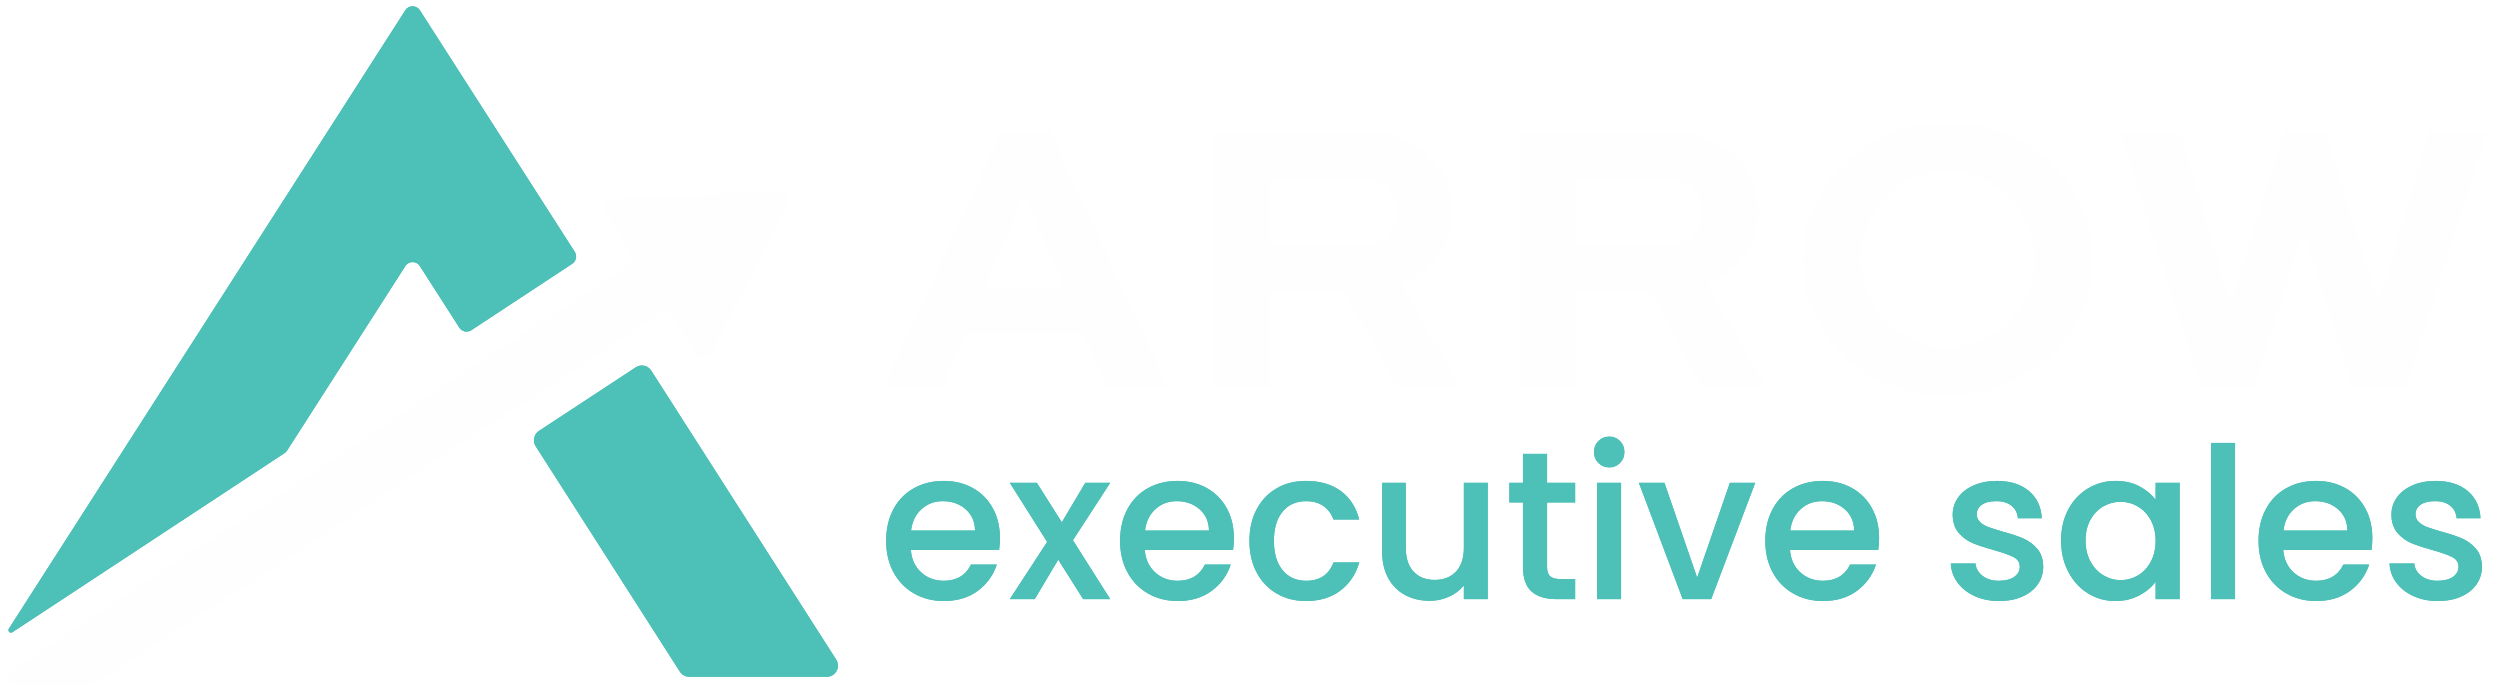
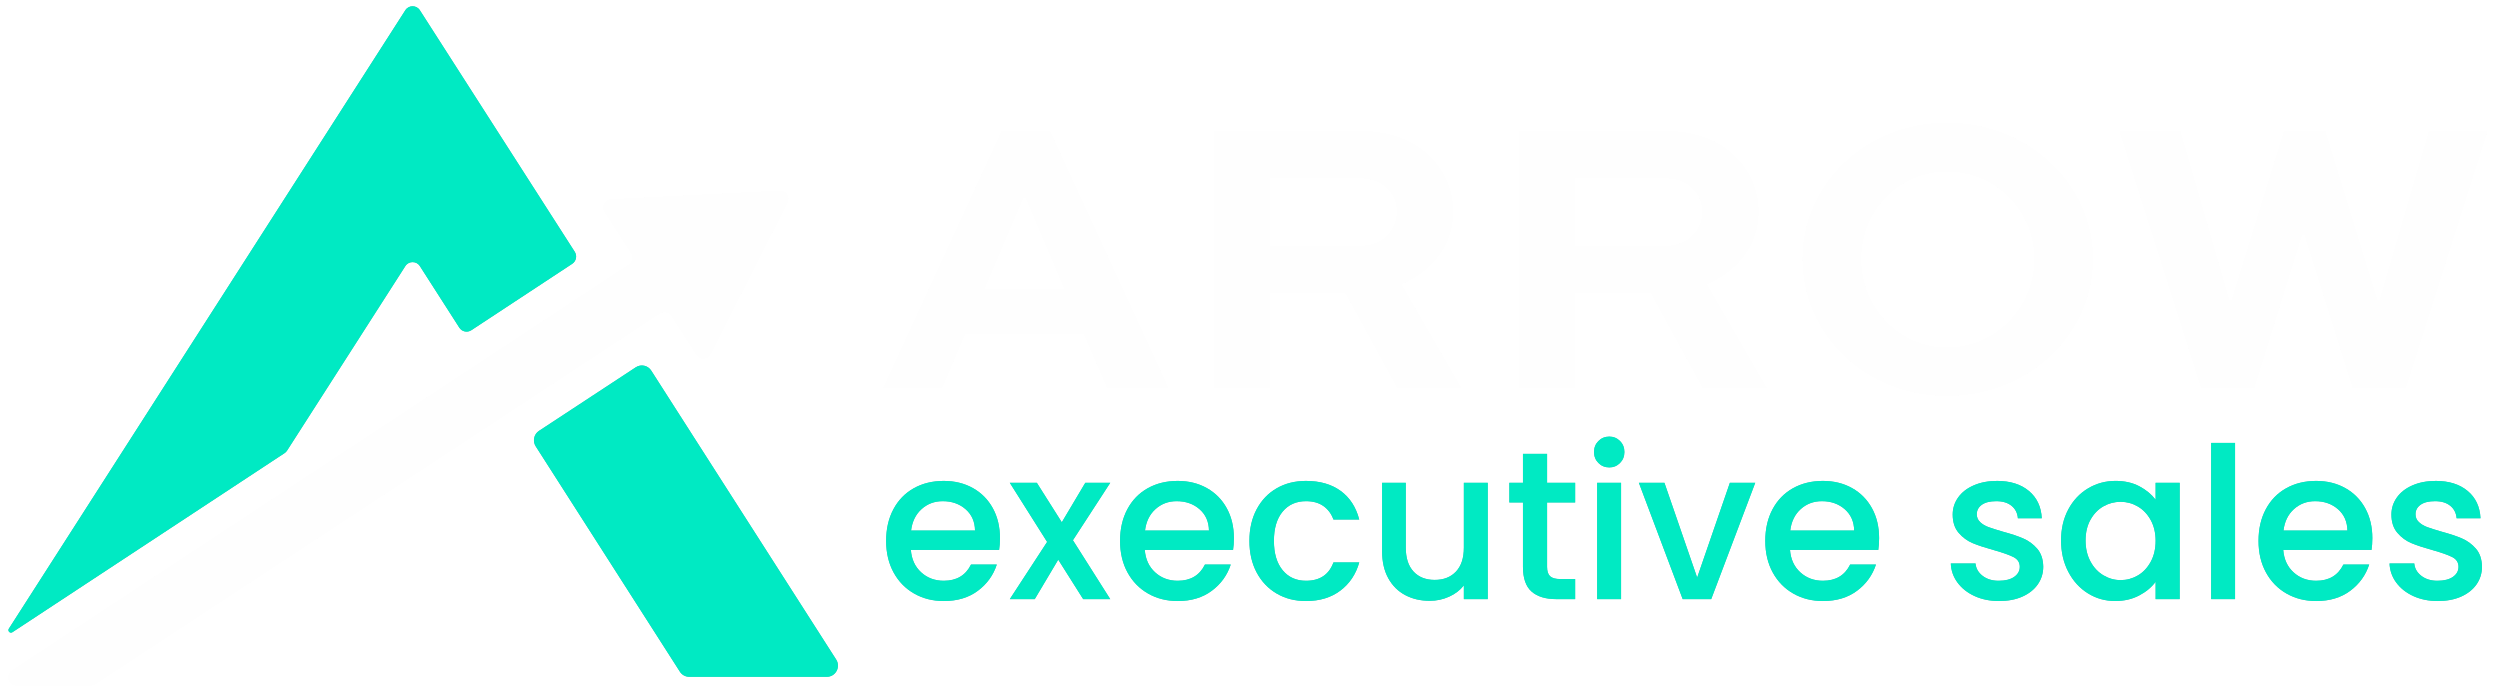
<svg xmlns="http://www.w3.org/2000/svg" width="158px" height="44px" viewBox="0 0 158 44" version="1.1">
  <g id="Page-1" stroke="none" stroke-width="1" fill="none" fill-rule="evenodd">
    <g id="Artboard" transform="translate(-976, -185)">
      <g id="logo-light" transform="translate(976.5143, 185.3945)">
        <path d="M17.47,28.243 C17.534,28.201 17.588,28.145 17.629,28.081 L22.196,20.958 L25.103,16.422 C25.319,16.087 25.806,16.087 26.021,16.422 L28.515,20.313 C28.679,20.57 29.019,20.642 29.273,20.475 L35.649,16.279 C35.901,16.113 35.973,15.775 35.81,15.52 L26.021,0.252 C25.806,-0.084 25.319,-0.084 25.103,0.252 L11.829,20.958 L0.045,39.339 C-0.049,39.486 0.122,39.659 0.268,39.563 L17.47,28.243 Z" id="Fill-2" fill="#4DC0B7" />
        <path d="M39.669,22.818 L33.55,26.836 C33.226,27.049 33.134,27.485 33.343,27.812 L42.455,42.056 C42.584,42.258 42.807,42.38 43.045,42.38 L51.741,42.38 C52.297,42.38 52.633,41.761 52.332,41.29 L40.643,23.027 C40.433,22.698 39.995,22.604 39.669,22.818" id="Fill-4" fill="#4DC0B7" />
        <path d="M43.437,11.92 L38.098,12.193 C37.697,12.213 37.468,12.664 37.686,13.003 L39.355,15.601 C39.512,15.844 39.443,16.169 39.202,16.327 L0.238,41.969 C-0.197,42.256 0.004,42.936 0.523,42.936 L5.238,42.936 C5.339,42.936 5.438,42.906 5.523,42.85 L41.189,19.426 C41.43,19.266 41.755,19.336 41.912,19.58 L43.494,22.042 C43.713,22.382 44.215,22.356 44.397,21.996 L46.832,17.204 L49.267,12.412 C49.45,12.052 49.176,11.627 48.775,11.647 L43.437,11.92 Z" id="Fill-6" fill="#FEFEFE" />
        <path d="M61.107,33.134 C61.098,32.574 60.899,32.125 60.511,31.787 C60.122,31.449 59.641,31.28 59.067,31.28 C58.545,31.28 58.099,31.447 57.729,31.78 C57.357,32.114 57.137,32.566 57.066,33.134 L61.107,33.134 Z M62.63,34.362 L57.053,34.362 C57.097,34.949 57.313,35.42 57.702,35.776 C58.09,36.132 58.568,36.31 59.133,36.31 C59.945,36.31 60.519,35.967 60.855,35.283 L62.484,35.283 C62.264,35.958 61.864,36.512 61.286,36.943 C60.707,37.375 59.99,37.591 59.133,37.591 C58.435,37.591 57.811,37.432 57.258,37.117 C56.706,36.801 56.273,36.356 55.96,35.783 C55.647,35.209 55.489,34.545 55.489,33.788 C55.489,33.032 55.642,32.367 55.947,31.794 C56.252,31.22 56.68,30.778 57.231,30.466 C57.784,30.155 58.417,30 59.133,30 C59.822,30 60.436,30.151 60.975,30.453 C61.513,30.755 61.933,31.18 62.233,31.727 C62.533,32.274 62.683,32.904 62.683,33.615 C62.683,33.891 62.666,34.14 62.63,34.362 L62.63,34.362 Z" id="Fill-8" fill="#4DC0B7" />
        <polygon id="Fill-10" fill="#4DC0B7" points="67.294 33.748 69.652 37.47 67.942 37.47 66.366 34.976 64.882 37.47 63.306 37.47 65.664 33.855 63.306 30.12 65.015 30.12 66.592 32.614 68.075 30.12 69.652 30.12" />
        <path d="M75.892,33.134 C75.882,32.574 75.684,32.125 75.296,31.787 C74.907,31.449 74.425,31.28 73.851,31.28 C73.33,31.28 72.884,31.447 72.514,31.78 C72.142,32.114 71.921,32.566 71.851,33.134 L75.892,33.134 Z M77.415,34.362 L71.837,34.362 C71.882,34.949 72.098,35.42 72.487,35.776 C72.875,36.132 73.353,36.31 73.918,36.31 C74.73,36.31 75.304,35.967 75.639,35.283 L77.269,35.283 C77.048,35.958 76.649,36.512 76.07,36.943 C75.492,37.375 74.774,37.591 73.918,37.591 C73.22,37.591 72.595,37.432 72.043,37.117 C71.491,36.801 71.058,36.356 70.745,35.783 C70.431,35.209 70.274,34.545 70.274,33.788 C70.274,33.032 70.427,32.367 70.732,31.794 C71.037,31.22 71.464,30.778 72.016,30.466 C72.569,30.155 73.202,30 73.918,30 C74.606,30 75.221,30.151 75.759,30.453 C76.298,30.755 76.718,31.18 77.018,31.727 C77.318,32.274 77.468,32.904 77.468,33.615 C77.468,33.891 77.45,34.14 77.415,34.362 L77.415,34.362 Z" id="Fill-12" fill="#4DC0B7" />
        <path d="M78.905,31.794 C79.21,31.22 79.632,30.778 80.171,30.466 C80.709,30.155 81.327,30 82.025,30 C82.908,30 83.64,30.211 84.218,30.633 C84.796,31.056 85.187,31.659 85.39,32.441 L83.76,32.441 C83.628,32.076 83.416,31.792 83.125,31.587 C82.834,31.382 82.467,31.28 82.025,31.28 C81.407,31.28 80.914,31.5 80.548,31.94 C80.181,32.381 79.998,32.997 79.998,33.788 C79.998,34.58 80.181,35.198 80.548,35.643 C80.914,36.087 81.407,36.31 82.025,36.31 C82.9,36.31 83.478,35.923 83.76,35.149 L85.39,35.149 C85.178,35.897 84.781,36.49 84.198,36.93 C83.615,37.371 82.891,37.591 82.025,37.591 C81.327,37.591 80.709,37.433 80.171,37.117 C79.632,36.801 79.21,36.357 78.905,35.783 C78.6,35.209 78.448,34.545 78.448,33.788 C78.448,33.032 78.6,32.368 78.905,31.794" id="Fill-14" fill="#4DC0B7" />
        <path d="M93.512,30.12 L93.512,37.471 L92.001,37.471 L92.001,36.603 C91.763,36.906 91.452,37.143 91.067,37.317 C90.683,37.491 90.274,37.577 89.842,37.577 C89.267,37.577 88.753,37.457 88.298,37.217 C87.844,36.977 87.485,36.621 87.225,36.149 C86.965,35.679 86.834,35.109 86.834,34.442 L86.834,30.12 L88.331,30.12 L88.331,34.215 C88.331,34.874 88.495,35.378 88.822,35.729 C89.149,36.081 89.594,36.256 90.16,36.256 C90.725,36.256 91.173,36.081 91.504,35.729 C91.836,35.378 92.001,34.874 92.001,34.215 L92.001,30.12 L93.512,30.12 Z" id="Fill-16" fill="#4DC0B7" />
        <path d="M97.261,31.36 L97.261,35.429 C97.261,35.705 97.324,35.903 97.452,36.023 C97.581,36.143 97.799,36.203 98.109,36.203 L99.036,36.203 L99.036,37.47 L97.844,37.47 C97.164,37.47 96.642,37.31 96.28,36.99 C95.918,36.669 95.737,36.15 95.737,35.429 L95.737,31.36 L94.876,31.36 L94.876,30.119 L95.737,30.119 L95.737,28.292 L97.261,28.292 L97.261,30.119 L99.036,30.119 L99.036,31.36 L97.261,31.36 Z" id="Fill-18" fill="#4DC0B7" />
        <path d="M100.426,37.47 L101.937,37.47 L101.937,30.119 L100.426,30.119 L100.426,37.47 Z M100.506,28.866 C100.321,28.679 100.228,28.448 100.228,28.172 C100.228,27.896 100.321,27.665 100.506,27.478 C100.691,27.292 100.921,27.198 101.195,27.198 C101.46,27.198 101.686,27.292 101.87,27.478 C102.056,27.665 102.149,27.896 102.149,28.172 C102.149,28.448 102.056,28.679 101.87,28.866 C101.686,29.052 101.46,29.146 101.195,29.146 C100.921,29.146 100.691,29.052 100.506,28.866 L100.506,28.866 Z" id="Fill-20" fill="#4DC0B7" />
        <polygon id="Fill-22" fill="#4DC0B7" points="106.746 36.11 108.813 30.12 110.416 30.12 107.634 37.471 105.832 37.471 103.063 30.12 104.679 30.12" />
        <path d="M116.669,33.134 C116.66,32.574 116.461,32.125 116.073,31.787 C115.684,31.449 115.203,31.28 114.629,31.28 C114.107,31.28 113.662,31.447 113.291,31.78 C112.92,32.114 112.699,32.566 112.629,33.134 L116.669,33.134 Z M118.193,34.362 L112.615,34.362 C112.659,34.949 112.875,35.42 113.264,35.776 C113.652,36.132 114.13,36.31 114.695,36.31 C115.508,36.31 116.081,35.967 116.417,35.283 L118.047,35.283 C117.826,35.958 117.426,36.512 116.848,36.943 C116.269,37.375 115.552,37.591 114.695,37.591 C113.997,37.591 113.373,37.432 112.82,37.117 C112.269,36.801 111.835,36.356 111.522,35.783 C111.209,35.209 111.051,34.545 111.051,33.788 C111.051,33.032 111.204,32.367 111.509,31.794 C111.814,31.22 112.242,30.778 112.794,30.466 C113.346,30.155 113.979,30 114.695,30 C115.384,30 115.998,30.151 116.537,30.453 C117.075,30.755 117.495,31.18 117.795,31.727 C118.096,32.274 118.245,32.904 118.245,33.615 C118.245,33.891 118.228,34.14 118.193,34.362 L118.193,34.362 Z" id="Fill-23" fill="#4DC0B7" />
        <path d="M124.28,37.277 C123.825,37.068 123.465,36.783 123.2,36.423 C122.935,36.063 122.793,35.66 122.776,35.215 L124.339,35.215 C124.366,35.527 124.513,35.787 124.783,35.996 C125.053,36.205 125.391,36.31 125.796,36.31 C126.22,36.31 126.55,36.227 126.783,36.063 C127.017,35.898 127.135,35.687 127.135,35.429 C127.135,35.154 127.004,34.949 126.744,34.815 C126.483,34.682 126.071,34.535 125.505,34.375 C124.957,34.224 124.512,34.078 124.167,33.935 C123.823,33.793 123.525,33.574 123.273,33.281 C123.021,32.988 122.895,32.601 122.895,32.121 C122.895,31.729 123.01,31.372 123.24,31.047 C123.469,30.722 123.798,30.466 124.227,30.28 C124.655,30.093 125.148,30 125.704,30 C126.534,30 127.203,30.21 127.711,30.633 C128.218,31.056 128.49,31.632 128.526,32.361 L127.016,32.361 C126.989,32.032 126.857,31.769 126.618,31.574 C126.38,31.378 126.057,31.28 125.651,31.28 C125.253,31.28 124.949,31.356 124.737,31.507 C124.525,31.658 124.419,31.859 124.419,32.107 C124.419,32.303 124.489,32.468 124.63,32.601 C124.772,32.734 124.944,32.839 125.148,32.914 C125.35,32.99 125.651,33.086 126.048,33.201 C126.578,33.344 127.013,33.488 127.353,33.635 C127.694,33.782 127.987,33.998 128.234,34.281 C128.481,34.567 128.61,34.945 128.619,35.416 C128.619,35.834 128.503,36.207 128.274,36.537 C128.044,36.865 127.719,37.124 127.301,37.31 C126.881,37.497 126.388,37.591 125.823,37.591 C125.249,37.591 124.734,37.485 124.28,37.277" id="Fill-24" fill="#4DC0B7" />
        <path d="M135.408,32.468 C135.201,32.094 134.929,31.81 134.594,31.614 C134.257,31.418 133.896,31.32 133.507,31.32 C133.118,31.32 132.756,31.416 132.421,31.607 C132.085,31.798 131.813,32.079 131.606,32.448 C131.398,32.817 131.294,33.255 131.294,33.762 C131.294,34.269 131.398,34.714 131.606,35.096 C131.813,35.478 132.087,35.77 132.427,35.969 C132.767,36.17 133.127,36.269 133.507,36.269 C133.896,36.269 134.257,36.172 134.594,35.976 C134.929,35.781 135.201,35.494 135.408,35.116 C135.615,34.738 135.72,34.295 135.72,33.788 C135.72,33.282 135.615,32.841 135.408,32.468 M130.202,31.801 C130.506,31.232 130.921,30.789 131.447,30.473 C131.972,30.158 132.553,29.999 133.189,29.999 C133.763,29.999 134.264,30.112 134.693,30.339 C135.122,30.566 135.463,30.849 135.72,31.187 L135.72,30.119 L137.243,30.119 L137.243,37.47 L135.72,37.47 L135.72,36.376 C135.463,36.723 135.115,37.013 134.673,37.243 C134.231,37.475 133.728,37.59 133.162,37.59 C132.535,37.59 131.961,37.428 131.44,37.103 C130.919,36.779 130.506,36.325 130.202,35.742 C129.897,35.161 129.745,34.5 129.745,33.762 C129.745,33.024 129.897,32.37 130.202,31.801" id="Fill-25" fill="#4DC0B7" />
        <polygon id="Fill-26" fill="#4DC0B7" points="139.23 37.47 140.741 37.47 140.741 27.598 139.23 27.598" />
        <path d="M147.842,33.134 C147.832,32.574 147.634,32.125 147.246,31.787 C146.857,31.449 146.375,31.28 145.801,31.28 C145.28,31.28 144.834,31.447 144.464,31.78 C144.092,32.114 143.871,32.566 143.801,33.134 L147.842,33.134 Z M149.365,34.362 L143.787,34.362 C143.832,34.949 144.048,35.42 144.437,35.776 C144.825,36.132 145.303,36.31 145.868,36.31 C146.68,36.31 147.254,35.967 147.589,35.283 L149.219,35.283 C148.998,35.958 148.599,36.512 148.02,36.943 C147.442,37.375 146.724,37.591 145.868,37.591 C145.17,37.591 144.545,37.432 143.993,37.117 C143.441,36.801 143.008,36.356 142.695,35.783 C142.381,35.209 142.224,34.545 142.224,33.788 C142.224,33.032 142.377,32.367 142.682,31.794 C142.987,31.22 143.414,30.778 143.966,30.466 C144.519,30.155 145.152,30 145.868,30 C146.556,30 147.171,30.151 147.709,30.453 C148.248,30.755 148.668,31.18 148.968,31.727 C149.268,32.274 149.418,32.904 149.418,33.615 C149.418,33.891 149.4,34.14 149.365,34.362 L149.365,34.362 Z" id="Fill-27" fill="#4DC0B7" />
        <path d="M152.008,37.277 C151.553,37.068 151.193,36.783 150.928,36.423 C150.663,36.063 150.522,35.66 150.504,35.215 L152.068,35.215 C152.094,35.527 152.242,35.787 152.511,35.996 C152.781,36.205 153.119,36.31 153.525,36.31 C153.949,36.31 154.278,36.227 154.512,36.063 C154.746,35.898 154.863,35.687 154.863,35.429 C154.863,35.154 154.733,34.949 154.472,34.815 C154.212,34.682 153.799,34.535 153.233,34.375 C152.686,34.224 152.24,34.078 151.896,33.935 C151.551,33.793 151.253,33.574 151.002,33.281 C150.749,32.988 150.623,32.601 150.623,32.121 C150.623,31.729 150.738,31.372 150.968,31.047 C151.197,30.722 151.527,30.466 151.955,30.28 C152.383,30.093 152.876,30 153.432,30 C154.262,30 154.931,30.21 155.439,30.633 C155.947,31.056 156.219,31.632 156.254,32.361 L154.744,32.361 C154.717,32.032 154.585,31.769 154.347,31.574 C154.108,31.378 153.785,31.28 153.379,31.28 C152.981,31.28 152.677,31.356 152.465,31.507 C152.253,31.658 152.147,31.859 152.147,32.107 C152.147,32.303 152.217,32.468 152.359,32.601 C152.501,32.734 152.673,32.839 152.876,32.914 C153.078,32.99 153.379,33.086 153.777,33.201 C154.306,33.344 154.742,33.488 155.082,33.635 C155.422,33.782 155.715,33.998 155.963,34.281 C156.21,34.567 156.338,34.945 156.347,35.416 C156.347,35.834 156.232,36.207 156.003,36.537 C155.773,36.865 155.448,37.124 155.029,37.31 C154.609,37.497 154.117,37.591 153.551,37.591 C152.978,37.591 152.463,37.485 152.008,37.277" id="Fill-28" fill="#4DC0B7" />
        <path d="M61.707,17.876 L66.756,17.876 L64.306,12.119 L64.158,12.119 L61.707,17.876 Z M62.796,7.857 L65.841,7.857 L73.341,24.132 L69.455,24.132 L67.97,20.693 L60.494,20.693 L59.034,24.132 L55.296,24.132 L62.796,7.857 Z" id="Fill-29" fill="#FEFEFE" />
        <path d="M79.722,10.872 L79.722,15.135 L85.514,15.135 C86.752,15.135 87.767,14.238 87.767,12.99 C87.767,12.443 87.569,11.944 87.197,11.57 C86.628,10.947 85.91,10.872 85.267,10.872 L79.722,10.872 Z M76.182,24.132 L76.182,7.857 L85.143,7.857 C87.445,7.857 88.955,8.529 89.994,9.626 C90.836,10.523 91.331,11.695 91.331,12.99 C91.331,15.085 90.044,16.705 88.064,17.577 L91.851,24.132 L87.792,24.132 L84.524,18.15 L79.722,18.15 L79.722,24.132 L76.182,24.132 Z" id="Fill-30" fill="#FEFEFE" />
        <path d="M99.025,10.872 L99.025,15.135 L104.816,15.135 C106.054,15.135 107.069,14.238 107.069,12.99 C107.069,12.443 106.871,11.944 106.5,11.57 C105.93,10.947 105.212,10.872 104.569,10.872 L99.025,10.872 Z M95.485,24.132 L95.485,7.857 L104.445,7.857 C106.747,7.857 108.257,8.529 109.296,9.626 C110.138,10.523 110.633,11.695 110.633,12.99 C110.633,15.085 109.346,16.705 107.366,17.577 L111.153,24.132 L107.094,24.132 L103.826,18.15 L99.025,18.15 L99.025,24.132 L95.485,24.132 Z" id="Fill-31" fill="#FEFEFE" />
        <path d="M122.535,21.565 C125.628,21.565 128.054,19.023 128.054,15.957 C128.054,12.941 125.628,10.448 122.535,10.448 C119.491,10.448 117.114,12.941 117.114,15.957 C117.114,19.023 119.491,21.565 122.535,21.565 M122.535,7.358 C127.659,7.358 131.767,11.221 131.767,15.957 C131.767,20.793 127.659,24.63 122.535,24.63 C117.411,24.63 113.401,20.793 113.401,15.957 C113.401,11.221 117.411,7.358 122.535,7.358" id="Fill-32" fill="#FEFEFE" />
        <polygon id="Fill-33" fill="#FEFEFE" points="137.282 7.856 140.376 18.549 140.525 18.549 143.841 7.856 146.44 7.856 149.732 18.549 149.881 18.549 152.999 7.856 156.712 7.856 151.539 24.132 148.173 24.132 145.128 14.461 144.979 14.461 141.961 24.132 138.594 24.132 133.42 7.856" />
-         <path d="M17.47,28.243 C17.534,28.201 17.588,28.145 17.629,28.081 L22.196,20.958 L25.103,16.422 C25.319,16.087 25.806,16.087 26.021,16.422 L28.515,20.313 C28.679,20.57 29.019,20.642 29.273,20.475 L35.649,16.279 C35.901,16.113 35.973,15.775 35.81,15.52 L26.021,0.252 C25.806,-0.084 25.319,-0.084 25.103,0.252 L11.829,20.958 L0.045,39.339 C-0.049,39.486 0.122,39.659 0.268,39.563 L17.47,28.243 Z" id="Fill-34" fill="#4DC0B7" />
-         <path d="M39.669,22.818 L33.55,26.836 C33.226,27.049 33.134,27.485 33.343,27.812 L42.455,42.056 C42.584,42.258 42.807,42.38 43.045,42.38 L51.741,42.38 C52.297,42.38 52.633,41.761 52.332,41.29 L40.643,23.027 C40.433,22.698 39.995,22.604 39.669,22.818" id="Fill-35" fill="#4DC0B7" />
+         <path d="M17.47,28.243 C17.534,28.201 17.588,28.145 17.629,28.081 L22.196,20.958 L25.103,16.422 C25.319,16.087 25.806,16.087 26.021,16.422 L28.515,20.313 C28.679,20.57 29.019,20.642 29.273,20.475 L35.649,16.279 C35.901,16.113 35.973,15.775 35.81,15.52 L26.021,0.252 C25.806,-0.084 25.319,-0.084 25.103,0.252 L11.829,20.958 L0.045,39.339 C-0.049,39.486 0.122,39.659 0.268,39.563 L17.47,28.243 Z" id="Fill-34" fill="#00EAC3" />
+         <path d="M39.669,22.818 L33.55,26.836 C33.226,27.049 33.134,27.485 33.343,27.812 L42.455,42.056 C42.584,42.258 42.807,42.38 43.045,42.38 L51.741,42.38 C52.297,42.38 52.633,41.761 52.332,41.29 L40.643,23.027 C40.433,22.698 39.995,22.604 39.669,22.818" id="Fill-35" fill="#00EAC3" />
        <path d="M43.437,11.92 L38.098,12.193 C37.697,12.213 37.468,12.664 37.686,13.003 L39.355,15.601 C39.512,15.844 39.443,16.169 39.202,16.327 L0.238,41.969 C-0.197,42.256 0.004,42.936 0.523,42.936 L5.238,42.936 C5.339,42.936 5.438,42.906 5.523,42.85 L41.189,19.426 C41.43,19.266 41.755,19.336 41.912,19.58 L43.494,22.042 C43.713,22.382 44.215,22.356 44.397,21.996 L46.832,17.204 L49.267,12.412 C49.45,12.052 49.176,11.627 48.775,11.647 L43.437,11.92 Z" id="Fill-36" fill="#FEFEFE" />
-         <path d="M61.107,33.134 C61.098,32.574 60.899,32.125 60.511,31.787 C60.122,31.449 59.641,31.28 59.067,31.28 C58.545,31.28 58.099,31.447 57.729,31.78 C57.357,32.114 57.137,32.566 57.066,33.134 L61.107,33.134 Z M62.63,34.362 L57.053,34.362 C57.097,34.949 57.313,35.42 57.702,35.776 C58.09,36.132 58.568,36.31 59.133,36.31 C59.945,36.31 60.519,35.967 60.855,35.283 L62.484,35.283 C62.264,35.958 61.864,36.512 61.286,36.943 C60.707,37.375 59.99,37.591 59.133,37.591 C58.435,37.591 57.811,37.432 57.258,37.117 C56.706,36.801 56.273,36.356 55.96,35.783 C55.647,35.209 55.489,34.545 55.489,33.788 C55.489,33.032 55.642,32.367 55.947,31.794 C56.252,31.22 56.68,30.778 57.231,30.466 C57.784,30.155 58.417,30 59.133,30 C59.822,30 60.436,30.151 60.975,30.453 C61.513,30.755 61.933,31.18 62.233,31.727 C62.533,32.274 62.683,32.904 62.683,33.615 C62.683,33.891 62.666,34.14 62.63,34.362 L62.63,34.362 Z" id="Fill-37" fill="#4DC0B7" />
-         <polygon id="Fill-38" fill="#4DC0B7" points="67.294 33.748 69.652 37.47 67.942 37.47 66.366 34.976 64.882 37.47 63.306 37.47 65.664 33.855 63.306 30.12 65.015 30.12 66.592 32.614 68.075 30.12 69.652 30.12" />
-         <path d="M75.892,33.134 C75.882,32.574 75.684,32.125 75.296,31.787 C74.907,31.449 74.425,31.28 73.851,31.28 C73.33,31.28 72.884,31.447 72.514,31.78 C72.142,32.114 71.921,32.566 71.851,33.134 L75.892,33.134 Z M77.415,34.362 L71.837,34.362 C71.882,34.949 72.098,35.42 72.487,35.776 C72.875,36.132 73.353,36.31 73.918,36.31 C74.73,36.31 75.304,35.967 75.639,35.283 L77.269,35.283 C77.048,35.958 76.649,36.512 76.07,36.943 C75.492,37.375 74.774,37.591 73.918,37.591 C73.22,37.591 72.595,37.432 72.043,37.117 C71.491,36.801 71.058,36.356 70.745,35.783 C70.431,35.209 70.274,34.545 70.274,33.788 C70.274,33.032 70.427,32.367 70.732,31.794 C71.037,31.22 71.464,30.778 72.016,30.466 C72.569,30.155 73.202,30 73.918,30 C74.606,30 75.221,30.151 75.759,30.453 C76.298,30.755 76.718,31.18 77.018,31.727 C77.318,32.274 77.468,32.904 77.468,33.615 C77.468,33.891 77.45,34.14 77.415,34.362 L77.415,34.362 Z" id="Fill-39" fill="#4DC0B7" />
-         <path d="M78.905,31.794 C79.21,31.22 79.632,30.778 80.171,30.466 C80.709,30.155 81.327,30 82.025,30 C82.908,30 83.64,30.211 84.218,30.633 C84.796,31.056 85.187,31.659 85.39,32.441 L83.76,32.441 C83.628,32.076 83.416,31.792 83.125,31.587 C82.834,31.382 82.467,31.28 82.025,31.28 C81.407,31.28 80.914,31.5 80.548,31.94 C80.181,32.381 79.998,32.997 79.998,33.788 C79.998,34.58 80.181,35.198 80.548,35.643 C80.914,36.087 81.407,36.31 82.025,36.31 C82.9,36.31 83.478,35.923 83.76,35.149 L85.39,35.149 C85.178,35.897 84.781,36.49 84.198,36.93 C83.615,37.371 82.891,37.591 82.025,37.591 C81.327,37.591 80.709,37.433 80.171,37.117 C79.632,36.801 79.21,36.357 78.905,35.783 C78.6,35.209 78.448,34.545 78.448,33.788 C78.448,33.032 78.6,32.368 78.905,31.794" id="Fill-40" fill="#4DC0B7" />
-         <path d="M93.512,30.12 L93.512,37.471 L92.001,37.471 L92.001,36.603 C91.763,36.906 91.452,37.143 91.067,37.317 C90.683,37.491 90.274,37.577 89.842,37.577 C89.267,37.577 88.753,37.457 88.298,37.217 C87.844,36.977 87.485,36.621 87.225,36.149 C86.965,35.679 86.834,35.109 86.834,34.442 L86.834,30.12 L88.331,30.12 L88.331,34.215 C88.331,34.874 88.495,35.378 88.822,35.729 C89.149,36.081 89.594,36.256 90.16,36.256 C90.725,36.256 91.173,36.081 91.504,35.729 C91.836,35.378 92.001,34.874 92.001,34.215 L92.001,30.12 L93.512,30.12 Z" id="Fill-41" fill="#4DC0B7" />
-         <path d="M97.261,31.36 L97.261,35.429 C97.261,35.705 97.324,35.903 97.452,36.023 C97.581,36.143 97.799,36.203 98.109,36.203 L99.036,36.203 L99.036,37.47 L97.844,37.47 C97.164,37.47 96.642,37.31 96.28,36.99 C95.918,36.669 95.737,36.15 95.737,35.429 L95.737,31.36 L94.876,31.36 L94.876,30.119 L95.737,30.119 L95.737,28.292 L97.261,28.292 L97.261,30.119 L99.036,30.119 L99.036,31.36 L97.261,31.36 Z" id="Fill-42" fill="#4DC0B7" />
-         <path d="M100.426,37.47 L101.937,37.47 L101.937,30.119 L100.426,30.119 L100.426,37.47 Z M100.506,28.866 C100.321,28.679 100.228,28.448 100.228,28.172 C100.228,27.896 100.321,27.665 100.506,27.478 C100.691,27.292 100.921,27.198 101.195,27.198 C101.46,27.198 101.686,27.292 101.87,27.478 C102.056,27.665 102.149,27.896 102.149,28.172 C102.149,28.448 102.056,28.679 101.87,28.866 C101.686,29.052 101.46,29.146 101.195,29.146 C100.921,29.146 100.691,29.052 100.506,28.866 L100.506,28.866 Z" id="Fill-43" fill="#4DC0B7" />
-         <polygon id="Fill-44" fill="#4DC0B7" points="106.746 36.11 108.813 30.12 110.416 30.12 107.634 37.471 105.832 37.471 103.063 30.12 104.679 30.12" />
-         <path d="M116.669,33.134 C116.66,32.574 116.461,32.125 116.073,31.787 C115.684,31.449 115.203,31.28 114.629,31.28 C114.107,31.28 113.662,31.447 113.291,31.78 C112.92,32.114 112.699,32.566 112.629,33.134 L116.669,33.134 Z M118.193,34.362 L112.615,34.362 C112.659,34.949 112.875,35.42 113.264,35.776 C113.652,36.132 114.13,36.31 114.695,36.31 C115.508,36.31 116.081,35.967 116.417,35.283 L118.047,35.283 C117.826,35.958 117.426,36.512 116.848,36.943 C116.269,37.375 115.552,37.591 114.695,37.591 C113.997,37.591 113.373,37.432 112.82,37.117 C112.269,36.801 111.835,36.356 111.522,35.783 C111.209,35.209 111.051,34.545 111.051,33.788 C111.051,33.032 111.204,32.367 111.509,31.794 C111.814,31.22 112.242,30.778 112.794,30.466 C113.346,30.155 113.979,30 114.695,30 C115.384,30 115.998,30.151 116.537,30.453 C117.075,30.755 117.495,31.18 117.795,31.727 C118.096,32.274 118.245,32.904 118.245,33.615 C118.245,33.891 118.228,34.14 118.193,34.362 L118.193,34.362 Z" id="Fill-45" fill="#4DC0B7" />
-         <path d="M124.28,37.277 C123.825,37.068 123.465,36.783 123.2,36.423 C122.935,36.063 122.793,35.66 122.776,35.215 L124.339,35.215 C124.366,35.527 124.513,35.787 124.783,35.996 C125.053,36.205 125.391,36.31 125.796,36.31 C126.22,36.31 126.55,36.227 126.783,36.063 C127.017,35.898 127.135,35.687 127.135,35.429 C127.135,35.154 127.004,34.949 126.744,34.815 C126.483,34.682 126.071,34.535 125.505,34.375 C124.957,34.224 124.512,34.078 124.167,33.935 C123.823,33.793 123.525,33.574 123.273,33.281 C123.021,32.988 122.895,32.601 122.895,32.121 C122.895,31.729 123.01,31.372 123.24,31.047 C123.469,30.722 123.798,30.466 124.227,30.28 C124.655,30.093 125.148,30 125.704,30 C126.534,30 127.203,30.21 127.711,30.633 C128.218,31.056 128.49,31.632 128.526,32.361 L127.016,32.361 C126.989,32.032 126.857,31.769 126.618,31.574 C126.38,31.378 126.057,31.28 125.651,31.28 C125.253,31.28 124.949,31.356 124.737,31.507 C124.525,31.658 124.419,31.859 124.419,32.107 C124.419,32.303 124.489,32.468 124.63,32.601 C124.772,32.734 124.944,32.839 125.148,32.914 C125.35,32.99 125.651,33.086 126.048,33.201 C126.578,33.344 127.013,33.488 127.353,33.635 C127.694,33.782 127.987,33.998 128.234,34.281 C128.481,34.567 128.61,34.945 128.619,35.416 C128.619,35.834 128.503,36.207 128.274,36.537 C128.044,36.865 127.719,37.124 127.301,37.31 C126.881,37.497 126.388,37.591 125.823,37.591 C125.249,37.591 124.734,37.485 124.28,37.277" id="Fill-46" fill="#4DC0B7" />
-         <path d="M135.408,32.468 C135.201,32.094 134.929,31.81 134.594,31.614 C134.257,31.418 133.896,31.32 133.507,31.32 C133.118,31.32 132.756,31.416 132.421,31.607 C132.085,31.798 131.813,32.079 131.606,32.448 C131.398,32.817 131.294,33.255 131.294,33.762 C131.294,34.269 131.398,34.714 131.606,35.096 C131.813,35.478 132.087,35.77 132.427,35.969 C132.767,36.17 133.127,36.269 133.507,36.269 C133.896,36.269 134.257,36.172 134.594,35.976 C134.929,35.781 135.201,35.494 135.408,35.116 C135.615,34.738 135.72,34.295 135.72,33.788 C135.72,33.282 135.615,32.841 135.408,32.468 M130.202,31.801 C130.506,31.232 130.921,30.789 131.447,30.473 C131.972,30.158 132.553,29.999 133.189,29.999 C133.763,29.999 134.264,30.112 134.693,30.339 C135.122,30.566 135.463,30.849 135.72,31.187 L135.72,30.119 L137.243,30.119 L137.243,37.47 L135.72,37.47 L135.72,36.376 C135.463,36.723 135.115,37.013 134.673,37.243 C134.231,37.475 133.728,37.59 133.162,37.59 C132.535,37.59 131.961,37.428 131.44,37.103 C130.919,36.779 130.506,36.325 130.202,35.742 C129.897,35.161 129.745,34.5 129.745,33.762 C129.745,33.024 129.897,32.37 130.202,31.801" id="Fill-47" fill="#4DC0B7" />
-         <polygon id="Fill-48" fill="#4DC0B7" points="139.23 37.47 140.741 37.47 140.741 27.598 139.23 27.598" />
-         <path d="M147.842,33.134 C147.832,32.574 147.634,32.125 147.246,31.787 C146.857,31.449 146.375,31.28 145.801,31.28 C145.28,31.28 144.834,31.447 144.464,31.78 C144.092,32.114 143.871,32.566 143.801,33.134 L147.842,33.134 Z M149.365,34.362 L143.787,34.362 C143.832,34.949 144.048,35.42 144.437,35.776 C144.825,36.132 145.303,36.31 145.868,36.31 C146.68,36.31 147.254,35.967 147.589,35.283 L149.219,35.283 C148.998,35.958 148.599,36.512 148.02,36.943 C147.442,37.375 146.724,37.591 145.868,37.591 C145.17,37.591 144.545,37.432 143.993,37.117 C143.441,36.801 143.008,36.356 142.695,35.783 C142.381,35.209 142.224,34.545 142.224,33.788 C142.224,33.032 142.377,32.367 142.682,31.794 C142.987,31.22 143.414,30.778 143.966,30.466 C144.519,30.155 145.152,30 145.868,30 C146.556,30 147.171,30.151 147.709,30.453 C148.248,30.755 148.668,31.18 148.968,31.727 C149.268,32.274 149.418,32.904 149.418,33.615 C149.418,33.891 149.4,34.14 149.365,34.362 L149.365,34.362 Z" id="Fill-49" fill="#4DC0B7" />
-         <path d="M152.008,37.277 C151.553,37.068 151.193,36.783 150.928,36.423 C150.663,36.063 150.522,35.66 150.504,35.215 L152.068,35.215 C152.094,35.527 152.242,35.787 152.511,35.996 C152.781,36.205 153.119,36.31 153.525,36.31 C153.949,36.31 154.278,36.227 154.512,36.063 C154.746,35.898 154.863,35.687 154.863,35.429 C154.863,35.154 154.733,34.949 154.472,34.815 C154.212,34.682 153.799,34.535 153.233,34.375 C152.686,34.224 152.24,34.078 151.896,33.935 C151.551,33.793 151.253,33.574 151.002,33.281 C150.749,32.988 150.623,32.601 150.623,32.121 C150.623,31.729 150.738,31.372 150.968,31.047 C151.197,30.722 151.527,30.466 151.955,30.28 C152.383,30.093 152.876,30 153.432,30 C154.262,30 154.931,30.21 155.439,30.633 C155.947,31.056 156.219,31.632 156.254,32.361 L154.744,32.361 C154.717,32.032 154.585,31.769 154.347,31.574 C154.108,31.378 153.785,31.28 153.379,31.28 C152.981,31.28 152.677,31.356 152.465,31.507 C152.253,31.658 152.147,31.859 152.147,32.107 C152.147,32.303 152.217,32.468 152.359,32.601 C152.501,32.734 152.673,32.839 152.876,32.914 C153.078,32.99 153.379,33.086 153.777,33.201 C154.306,33.344 154.742,33.488 155.082,33.635 C155.422,33.782 155.715,33.998 155.963,34.281 C156.21,34.567 156.338,34.945 156.347,35.416 C156.347,35.834 156.232,36.207 156.003,36.537 C155.773,36.865 155.448,37.124 155.029,37.31 C154.609,37.497 154.117,37.591 153.551,37.591 C152.978,37.591 152.463,37.485 152.008,37.277" id="Fill-50" fill="#4DC0B7" />
+         <path d="M61.107,33.134 C61.098,32.574 60.899,32.125 60.511,31.787 C60.122,31.449 59.641,31.28 59.067,31.28 C58.545,31.28 58.099,31.447 57.729,31.78 C57.357,32.114 57.137,32.566 57.066,33.134 L61.107,33.134 Z M62.63,34.362 L57.053,34.362 C57.097,34.949 57.313,35.42 57.702,35.776 C58.09,36.132 58.568,36.31 59.133,36.31 C59.945,36.31 60.519,35.967 60.855,35.283 L62.484,35.283 C62.264,35.958 61.864,36.512 61.286,36.943 C60.707,37.375 59.99,37.591 59.133,37.591 C58.435,37.591 57.811,37.432 57.258,37.117 C56.706,36.801 56.273,36.356 55.96,35.783 C55.647,35.209 55.489,34.545 55.489,33.788 C55.489,33.032 55.642,32.367 55.947,31.794 C56.252,31.22 56.68,30.778 57.231,30.466 C57.784,30.155 58.417,30 59.133,30 C59.822,30 60.436,30.151 60.975,30.453 C61.513,30.755 61.933,31.18 62.233,31.727 C62.533,32.274 62.683,32.904 62.683,33.615 C62.683,33.891 62.666,34.14 62.63,34.362 L62.63,34.362 Z" id="Fill-37" fill="#00EAC3" />
+         <polygon id="Fill-38" fill="#00EAC3" points="67.294 33.748 69.652 37.47 67.942 37.47 66.366 34.976 64.882 37.47 63.306 37.47 65.664 33.855 63.306 30.12 65.015 30.12 66.592 32.614 68.075 30.12 69.652 30.12" />
+         <path d="M75.892,33.134 C75.882,32.574 75.684,32.125 75.296,31.787 C74.907,31.449 74.425,31.28 73.851,31.28 C73.33,31.28 72.884,31.447 72.514,31.78 C72.142,32.114 71.921,32.566 71.851,33.134 L75.892,33.134 Z M77.415,34.362 L71.837,34.362 C71.882,34.949 72.098,35.42 72.487,35.776 C72.875,36.132 73.353,36.31 73.918,36.31 C74.73,36.31 75.304,35.967 75.639,35.283 L77.269,35.283 C77.048,35.958 76.649,36.512 76.07,36.943 C75.492,37.375 74.774,37.591 73.918,37.591 C73.22,37.591 72.595,37.432 72.043,37.117 C71.491,36.801 71.058,36.356 70.745,35.783 C70.431,35.209 70.274,34.545 70.274,33.788 C70.274,33.032 70.427,32.367 70.732,31.794 C71.037,31.22 71.464,30.778 72.016,30.466 C72.569,30.155 73.202,30 73.918,30 C74.606,30 75.221,30.151 75.759,30.453 C76.298,30.755 76.718,31.18 77.018,31.727 C77.318,32.274 77.468,32.904 77.468,33.615 C77.468,33.891 77.45,34.14 77.415,34.362 L77.415,34.362 Z" id="Fill-39" fill="#00EAC3" />
+         <path d="M78.905,31.794 C79.21,31.22 79.632,30.778 80.171,30.466 C80.709,30.155 81.327,30 82.025,30 C82.908,30 83.64,30.211 84.218,30.633 C84.796,31.056 85.187,31.659 85.39,32.441 L83.76,32.441 C83.628,32.076 83.416,31.792 83.125,31.587 C82.834,31.382 82.467,31.28 82.025,31.28 C81.407,31.28 80.914,31.5 80.548,31.94 C80.181,32.381 79.998,32.997 79.998,33.788 C79.998,34.58 80.181,35.198 80.548,35.643 C80.914,36.087 81.407,36.31 82.025,36.31 C82.9,36.31 83.478,35.923 83.76,35.149 L85.39,35.149 C85.178,35.897 84.781,36.49 84.198,36.93 C83.615,37.371 82.891,37.591 82.025,37.591 C81.327,37.591 80.709,37.433 80.171,37.117 C79.632,36.801 79.21,36.357 78.905,35.783 C78.6,35.209 78.448,34.545 78.448,33.788 C78.448,33.032 78.6,32.368 78.905,31.794" id="Fill-40" fill="#00EAC3" />
+         <path d="M93.512,30.12 L93.512,37.471 L92.001,37.471 L92.001,36.603 C91.763,36.906 91.452,37.143 91.067,37.317 C90.683,37.491 90.274,37.577 89.842,37.577 C89.267,37.577 88.753,37.457 88.298,37.217 C87.844,36.977 87.485,36.621 87.225,36.149 C86.965,35.679 86.834,35.109 86.834,34.442 L86.834,30.12 L88.331,30.12 L88.331,34.215 C88.331,34.874 88.495,35.378 88.822,35.729 C89.149,36.081 89.594,36.256 90.16,36.256 C90.725,36.256 91.173,36.081 91.504,35.729 C91.836,35.378 92.001,34.874 92.001,34.215 L92.001,30.12 L93.512,30.12 Z" id="Fill-41" fill="#00EAC3" />
+         <path d="M97.261,31.36 L97.261,35.429 C97.261,35.705 97.324,35.903 97.452,36.023 C97.581,36.143 97.799,36.203 98.109,36.203 L99.036,36.203 L99.036,37.47 L97.844,37.47 C97.164,37.47 96.642,37.31 96.28,36.99 C95.918,36.669 95.737,36.15 95.737,35.429 L95.737,31.36 L94.876,31.36 L94.876,30.119 L95.737,30.119 L95.737,28.292 L97.261,28.292 L97.261,30.119 L99.036,30.119 L99.036,31.36 L97.261,31.36 Z" id="Fill-42" fill="#00EAC3" />
+         <path d="M100.426,37.47 L101.937,37.47 L101.937,30.119 L100.426,30.119 L100.426,37.47 Z M100.506,28.866 C100.321,28.679 100.228,28.448 100.228,28.172 C100.228,27.896 100.321,27.665 100.506,27.478 C100.691,27.292 100.921,27.198 101.195,27.198 C101.46,27.198 101.686,27.292 101.87,27.478 C102.056,27.665 102.149,27.896 102.149,28.172 C102.149,28.448 102.056,28.679 101.87,28.866 C101.686,29.052 101.46,29.146 101.195,29.146 C100.921,29.146 100.691,29.052 100.506,28.866 L100.506,28.866 Z" id="Fill-43" fill="#00EAC3" />
+         <polygon id="Fill-44" fill="#00EAC3" points="106.746 36.11 108.813 30.12 110.416 30.12 107.634 37.471 105.832 37.471 103.063 30.12 104.679 30.12" />
+         <path d="M116.669,33.134 C116.66,32.574 116.461,32.125 116.073,31.787 C115.684,31.449 115.203,31.28 114.629,31.28 C114.107,31.28 113.662,31.447 113.291,31.78 C112.92,32.114 112.699,32.566 112.629,33.134 L116.669,33.134 Z M118.193,34.362 L112.615,34.362 C112.659,34.949 112.875,35.42 113.264,35.776 C113.652,36.132 114.13,36.31 114.695,36.31 C115.508,36.31 116.081,35.967 116.417,35.283 L118.047,35.283 C117.826,35.958 117.426,36.512 116.848,36.943 C116.269,37.375 115.552,37.591 114.695,37.591 C113.997,37.591 113.373,37.432 112.82,37.117 C112.269,36.801 111.835,36.356 111.522,35.783 C111.209,35.209 111.051,34.545 111.051,33.788 C111.051,33.032 111.204,32.367 111.509,31.794 C111.814,31.22 112.242,30.778 112.794,30.466 C113.346,30.155 113.979,30 114.695,30 C115.384,30 115.998,30.151 116.537,30.453 C117.075,30.755 117.495,31.18 117.795,31.727 C118.096,32.274 118.245,32.904 118.245,33.615 C118.245,33.891 118.228,34.14 118.193,34.362 L118.193,34.362 Z" id="Fill-45" fill="#00EAC3" />
+         <path d="M124.28,37.277 C123.825,37.068 123.465,36.783 123.2,36.423 C122.935,36.063 122.793,35.66 122.776,35.215 L124.339,35.215 C124.366,35.527 124.513,35.787 124.783,35.996 C125.053,36.205 125.391,36.31 125.796,36.31 C126.22,36.31 126.55,36.227 126.783,36.063 C127.017,35.898 127.135,35.687 127.135,35.429 C127.135,35.154 127.004,34.949 126.744,34.815 C126.483,34.682 126.071,34.535 125.505,34.375 C124.957,34.224 124.512,34.078 124.167,33.935 C123.823,33.793 123.525,33.574 123.273,33.281 C123.021,32.988 122.895,32.601 122.895,32.121 C122.895,31.729 123.01,31.372 123.24,31.047 C123.469,30.722 123.798,30.466 124.227,30.28 C124.655,30.093 125.148,30 125.704,30 C126.534,30 127.203,30.21 127.711,30.633 C128.218,31.056 128.49,31.632 128.526,32.361 L127.016,32.361 C126.989,32.032 126.857,31.769 126.618,31.574 C126.38,31.378 126.057,31.28 125.651,31.28 C125.253,31.28 124.949,31.356 124.737,31.507 C124.525,31.658 124.419,31.859 124.419,32.107 C124.419,32.303 124.489,32.468 124.63,32.601 C124.772,32.734 124.944,32.839 125.148,32.914 C125.35,32.99 125.651,33.086 126.048,33.201 C126.578,33.344 127.013,33.488 127.353,33.635 C127.694,33.782 127.987,33.998 128.234,34.281 C128.481,34.567 128.61,34.945 128.619,35.416 C128.619,35.834 128.503,36.207 128.274,36.537 C128.044,36.865 127.719,37.124 127.301,37.31 C126.881,37.497 126.388,37.591 125.823,37.591 C125.249,37.591 124.734,37.485 124.28,37.277" id="Fill-46" fill="#00EAC3" />
+         <path d="M135.408,32.468 C135.201,32.094 134.929,31.81 134.594,31.614 C134.257,31.418 133.896,31.32 133.507,31.32 C133.118,31.32 132.756,31.416 132.421,31.607 C132.085,31.798 131.813,32.079 131.606,32.448 C131.398,32.817 131.294,33.255 131.294,33.762 C131.294,34.269 131.398,34.714 131.606,35.096 C131.813,35.478 132.087,35.77 132.427,35.969 C132.767,36.17 133.127,36.269 133.507,36.269 C133.896,36.269 134.257,36.172 134.594,35.976 C134.929,35.781 135.201,35.494 135.408,35.116 C135.615,34.738 135.72,34.295 135.72,33.788 C135.72,33.282 135.615,32.841 135.408,32.468 M130.202,31.801 C130.506,31.232 130.921,30.789 131.447,30.473 C131.972,30.158 132.553,29.999 133.189,29.999 C133.763,29.999 134.264,30.112 134.693,30.339 C135.122,30.566 135.463,30.849 135.72,31.187 L135.72,30.119 L137.243,30.119 L137.243,37.47 L135.72,37.47 L135.72,36.376 C135.463,36.723 135.115,37.013 134.673,37.243 C134.231,37.475 133.728,37.59 133.162,37.59 C132.535,37.59 131.961,37.428 131.44,37.103 C130.919,36.779 130.506,36.325 130.202,35.742 C129.897,35.161 129.745,34.5 129.745,33.762 C129.745,33.024 129.897,32.37 130.202,31.801" id="Fill-47" fill="#00EAC3" />
+         <polygon id="Fill-48" fill="#00EAC3" points="139.23 37.47 140.741 37.47 140.741 27.598 139.23 27.598" />
+         <path d="M147.842,33.134 C147.832,32.574 147.634,32.125 147.246,31.787 C146.857,31.449 146.375,31.28 145.801,31.28 C145.28,31.28 144.834,31.447 144.464,31.78 C144.092,32.114 143.871,32.566 143.801,33.134 L147.842,33.134 Z M149.365,34.362 L143.787,34.362 C143.832,34.949 144.048,35.42 144.437,35.776 C144.825,36.132 145.303,36.31 145.868,36.31 C146.68,36.31 147.254,35.967 147.589,35.283 L149.219,35.283 C148.998,35.958 148.599,36.512 148.02,36.943 C147.442,37.375 146.724,37.591 145.868,37.591 C145.17,37.591 144.545,37.432 143.993,37.117 C143.441,36.801 143.008,36.356 142.695,35.783 C142.381,35.209 142.224,34.545 142.224,33.788 C142.224,33.032 142.377,32.367 142.682,31.794 C142.987,31.22 143.414,30.778 143.966,30.466 C144.519,30.155 145.152,30 145.868,30 C146.556,30 147.171,30.151 147.709,30.453 C148.248,30.755 148.668,31.18 148.968,31.727 C149.268,32.274 149.418,32.904 149.418,33.615 C149.418,33.891 149.4,34.14 149.365,34.362 L149.365,34.362 Z" id="Fill-49" fill="#00EAC3" />
+         <path d="M152.008,37.277 C151.553,37.068 151.193,36.783 150.928,36.423 C150.663,36.063 150.522,35.66 150.504,35.215 L152.068,35.215 C152.094,35.527 152.242,35.787 152.511,35.996 C152.781,36.205 153.119,36.31 153.525,36.31 C153.949,36.31 154.278,36.227 154.512,36.063 C154.746,35.898 154.863,35.687 154.863,35.429 C154.863,35.154 154.733,34.949 154.472,34.815 C154.212,34.682 153.799,34.535 153.233,34.375 C152.686,34.224 152.24,34.078 151.896,33.935 C151.551,33.793 151.253,33.574 151.002,33.281 C150.749,32.988 150.623,32.601 150.623,32.121 C150.623,31.729 150.738,31.372 150.968,31.047 C151.197,30.722 151.527,30.466 151.955,30.28 C152.383,30.093 152.876,30 153.432,30 C154.262,30 154.931,30.21 155.439,30.633 C155.947,31.056 156.219,31.632 156.254,32.361 L154.744,32.361 C154.717,32.032 154.585,31.769 154.347,31.574 C154.108,31.378 153.785,31.28 153.379,31.28 C152.981,31.28 152.677,31.356 152.465,31.507 C152.253,31.658 152.147,31.859 152.147,32.107 C152.147,32.303 152.217,32.468 152.359,32.601 C152.501,32.734 152.673,32.839 152.876,32.914 C153.078,32.99 153.379,33.086 153.777,33.201 C154.306,33.344 154.742,33.488 155.082,33.635 C155.422,33.782 155.715,33.998 155.963,34.281 C156.21,34.567 156.338,34.945 156.347,35.416 C156.347,35.834 156.232,36.207 156.003,36.537 C155.773,36.865 155.448,37.124 155.029,37.31 C154.609,37.497 154.117,37.591 153.551,37.591 C152.978,37.591 152.463,37.485 152.008,37.277" id="Fill-50" fill="#00EAC3" />
        <path d="M61.707,17.876 L66.756,17.876 L64.306,12.119 L64.158,12.119 L61.707,17.876 Z M62.796,7.857 L65.841,7.857 L73.341,24.132 L69.455,24.132 L67.97,20.693 L60.494,20.693 L59.034,24.132 L55.296,24.132 L62.796,7.857 Z" id="Fill-51" fill="#FEFEFE" />
        <path d="M79.722,10.872 L79.722,15.135 L85.514,15.135 C86.752,15.135 87.767,14.238 87.767,12.99 C87.767,12.443 87.569,11.944 87.197,11.57 C86.628,10.947 85.91,10.872 85.267,10.872 L79.722,10.872 Z M76.182,24.132 L76.182,7.857 L85.143,7.857 C87.445,7.857 88.955,8.529 89.994,9.626 C90.836,10.523 91.331,11.695 91.331,12.99 C91.331,15.085 90.044,16.705 88.064,17.577 L91.851,24.132 L87.792,24.132 L84.524,18.15 L79.722,18.15 L79.722,24.132 L76.182,24.132 Z" id="Fill-52" fill="#FEFEFE" />
        <path d="M99.025,10.872 L99.025,15.135 L104.816,15.135 C106.054,15.135 107.069,14.238 107.069,12.99 C107.069,12.443 106.871,11.944 106.5,11.57 C105.93,10.947 105.212,10.872 104.569,10.872 L99.025,10.872 Z M95.485,24.132 L95.485,7.857 L104.445,7.857 C106.747,7.857 108.257,8.529 109.296,9.626 C110.138,10.523 110.633,11.695 110.633,12.99 C110.633,15.085 109.346,16.705 107.366,17.577 L111.153,24.132 L107.094,24.132 L103.826,18.15 L99.025,18.15 L99.025,24.132 L95.485,24.132 Z" id="Fill-53" fill="#FEFEFE" />
        <path d="M122.535,21.565 C125.628,21.565 128.054,19.023 128.054,15.957 C128.054,12.941 125.628,10.448 122.535,10.448 C119.491,10.448 117.114,12.941 117.114,15.957 C117.114,19.023 119.491,21.565 122.535,21.565 M122.535,7.358 C127.659,7.358 131.767,11.221 131.767,15.957 C131.767,20.793 127.659,24.63 122.535,24.63 C117.411,24.63 113.401,20.793 113.401,15.957 C113.401,11.221 117.411,7.358 122.535,7.358" id="Fill-54" fill="#FEFEFE" />
        <polygon id="Fill-55" fill="#FEFEFE" points="137.282 7.856 140.376 18.549 140.525 18.549 143.841 7.856 146.44 7.856 149.732 18.549 149.881 18.549 152.999 7.856 156.712 7.856 151.539 24.132 148.173 24.132 145.128 14.461 144.979 14.461 141.961 24.132 138.594 24.132 133.42 7.856" />
      </g>
    </g>
  </g>
</svg>
